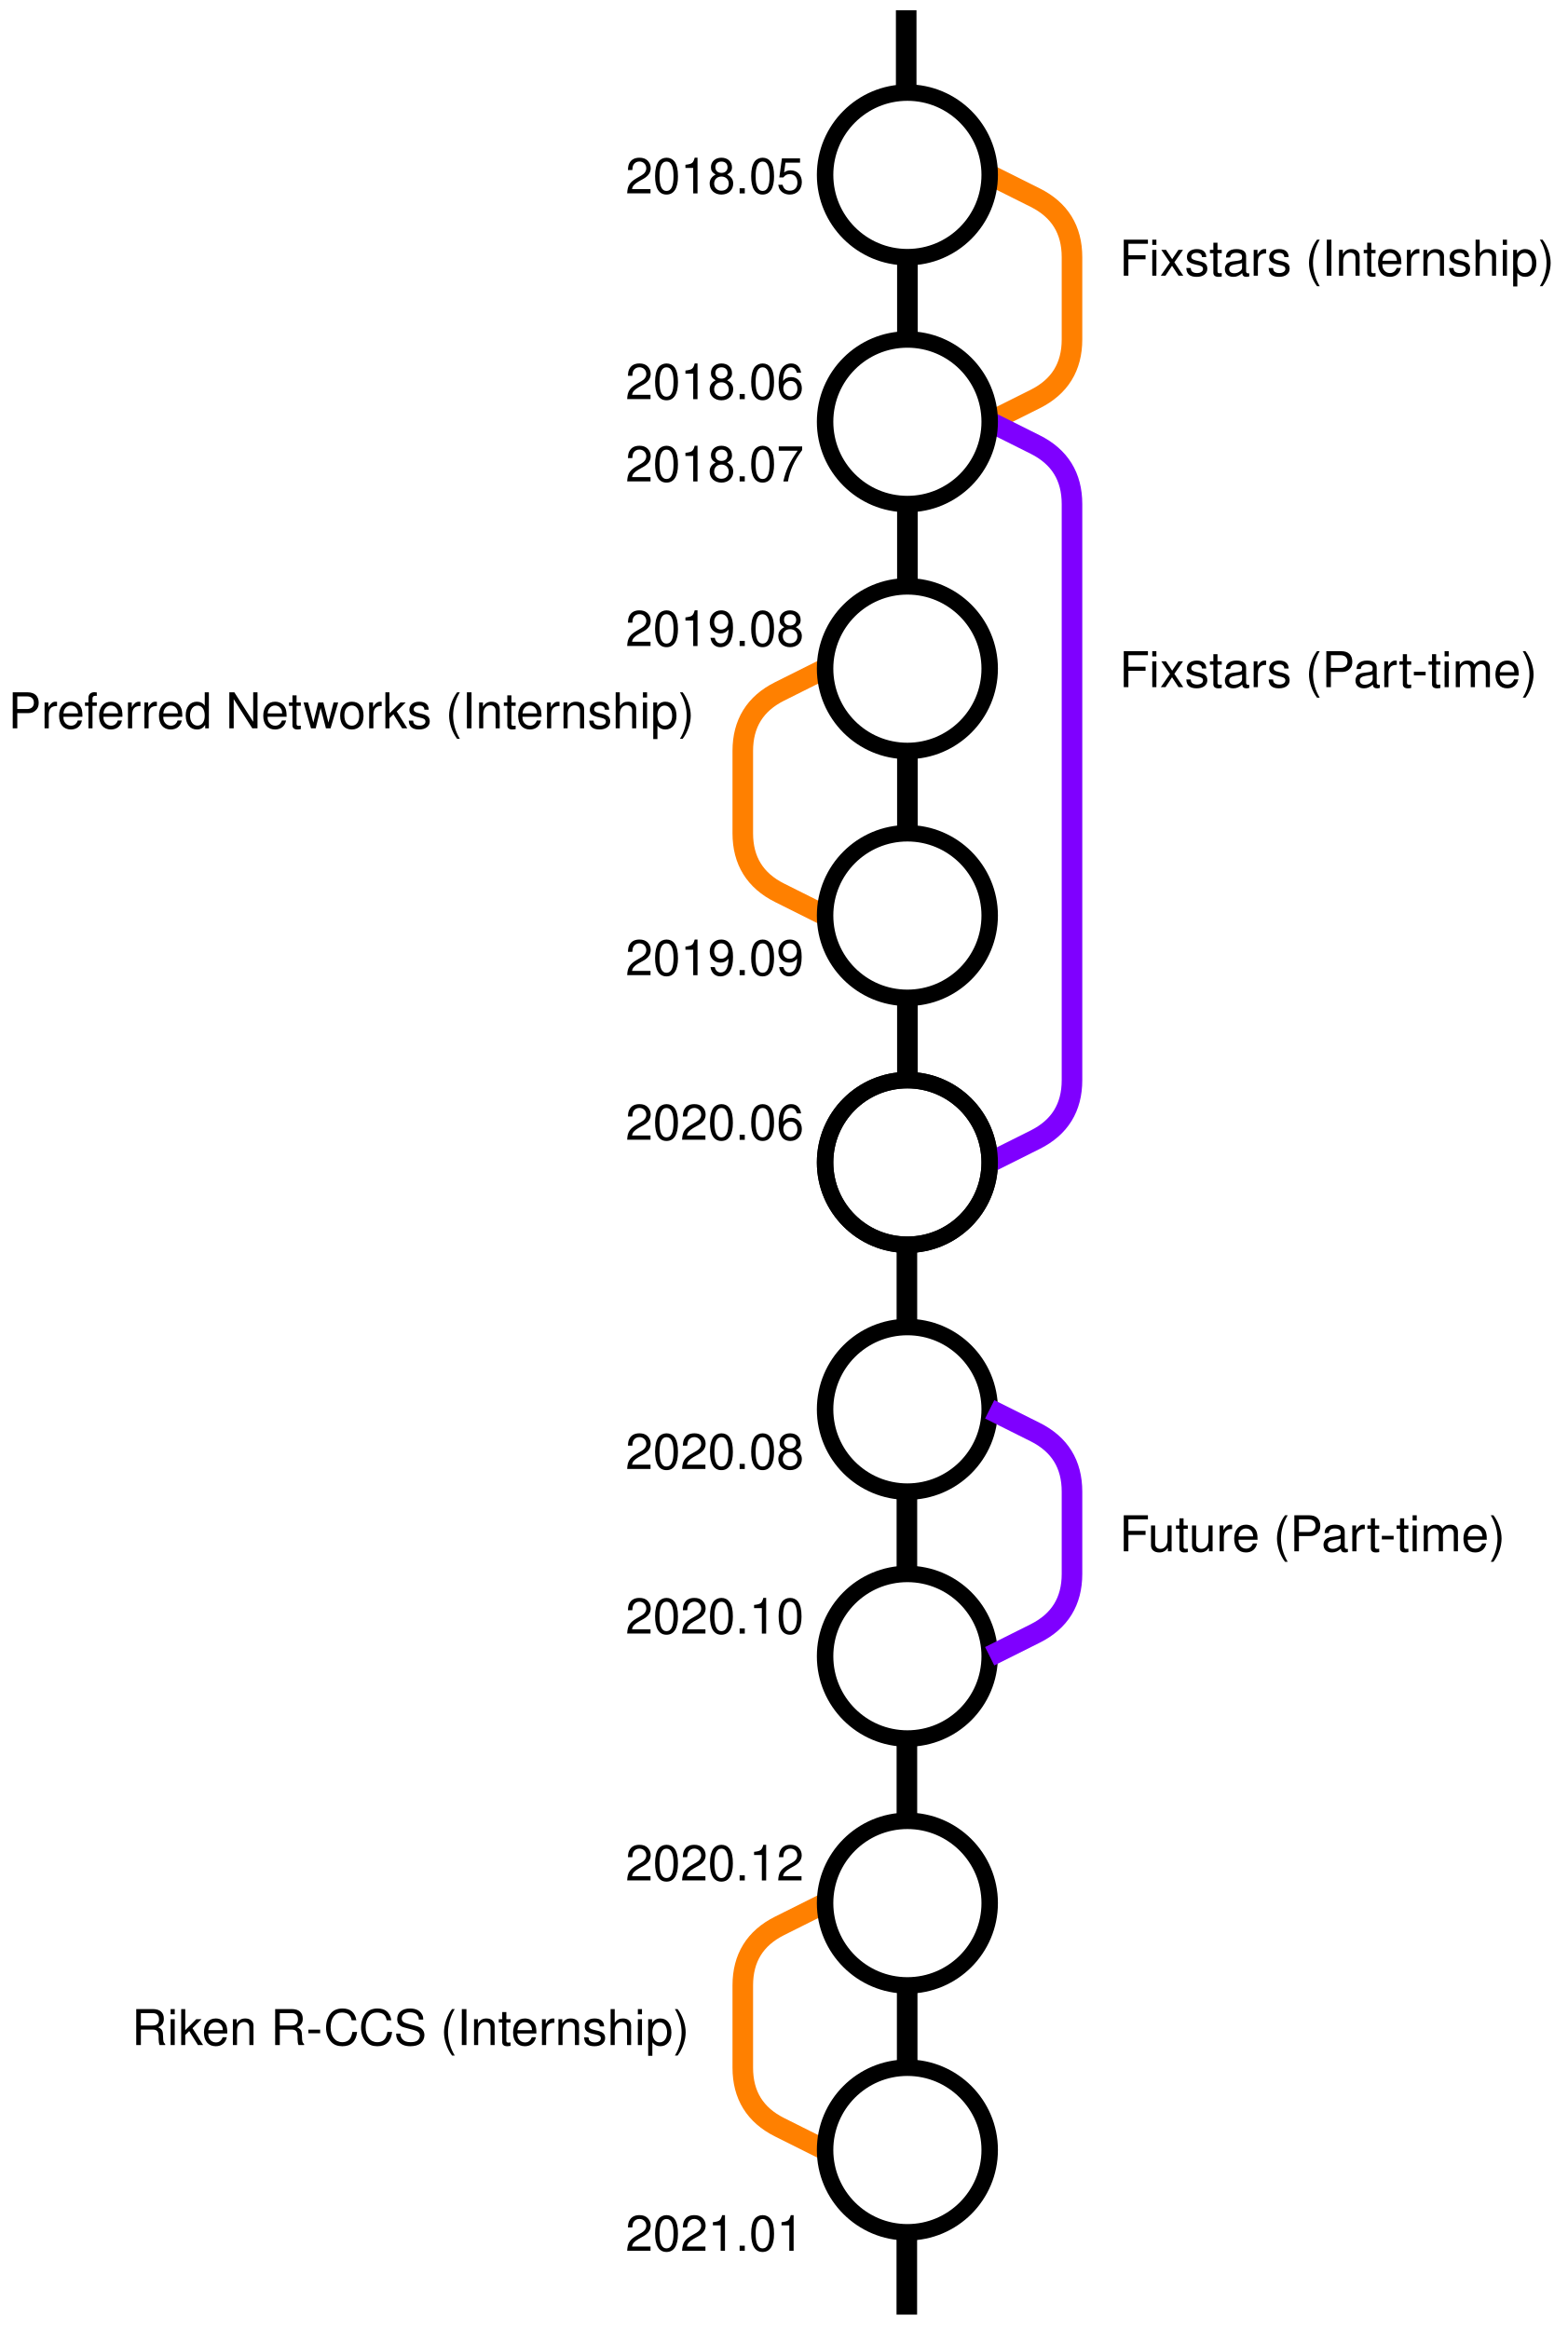
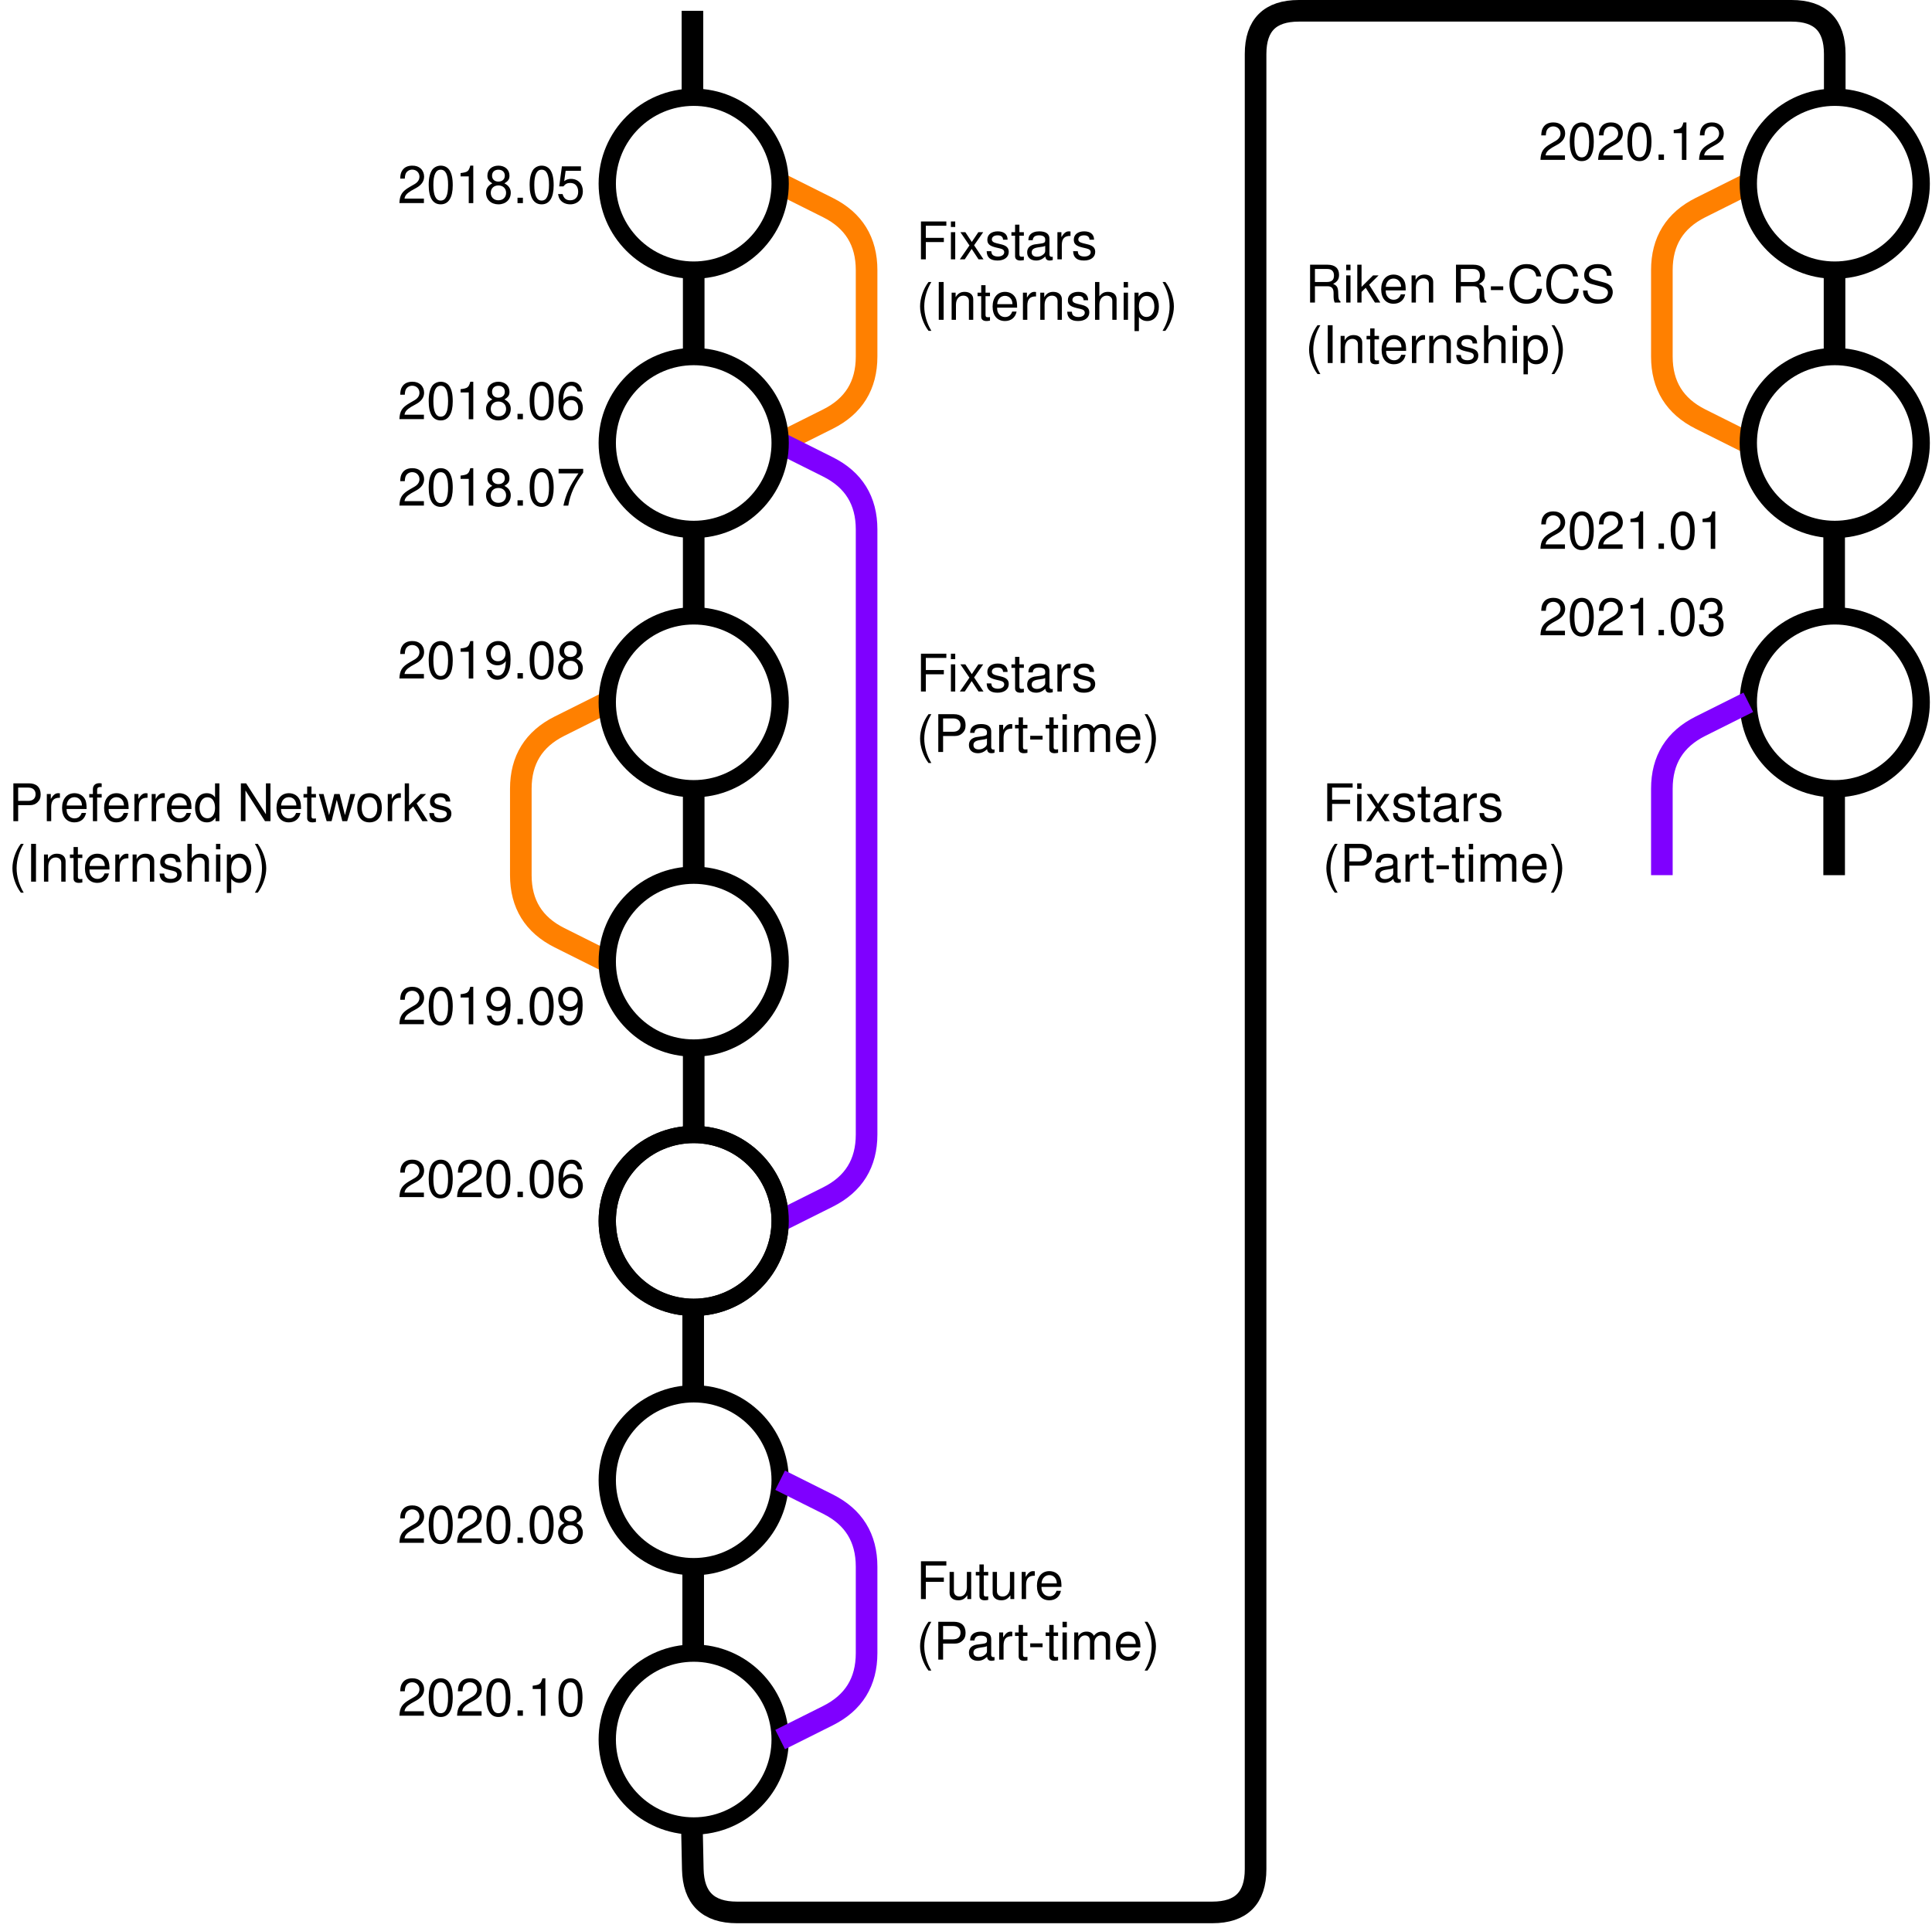
- <svg xmlns="http://www.w3.org/2000/svg" version="1.1" width="381px" height="566px" viewBox="-0.5 -0.5 381 566" content="&lt;mxfile host=&quot;app.diagrams.net&quot; modified=&quot;2021-01-15T10:26:51.167Z&quot; agent=&quot;5.0 (X11; Linux x86_64) AppleWebKit/537.36 (KHTML, like Gecko) Chrome/87.0.428.88 Safari/537.36&quot; etag=&quot;rnUO0eD0rHiTeriKBtJW&quot; version=&quot;14.1.8&quot; type=&quot;google&quot;&gt;&lt;diagram id=&quot;Vex3corxwtNdXzoXb-RO&quot; name=&quot;Page-1&quot;&gt;7Vxdc6o4GP41zuxe6IQAApfVatvZs2d66u70dO9YiUpFcANW7a8/oXwISbCIgEK3Fx3zGl7C8z55P5JgRxyudndYXy/+dAxkdSAwdh3xtgOhLInkvy/YB4K+pASCOTaNQCQcBBPzHYVCEEo3poHcVEfPcSzPXKeFU8e20dRLyXSMnW2628yx0ndd63PECCZT3WKlz6bhLQKpCpWD/B6Z80V0Z6GvBd+s9Khz+CTuQjecbUIkjjriEDuOF3xa7YbI8rGLcAmuG2d8Gw8MI9vLc4F89+3Hy9vft+8/J+7i9flhabl/dKVAy5tubcIHDgfr7SMEkG3c+ECSlu3YRDhYeCuLtATy0fWws4yRkYmEjAbvf5IGiBovfqMXf3e7S355uw9bgaahYzn4477ieKwC8NFvZ3qxQvI5oY+0Dur8RqSNBSfECxmUvV1ng6ehSEWqOO4OX/8d/TcYDRygj167XSG2FeE4claIjJpctz2wQQ4tvEgQIZJhZOme+Za+px6Sch6ri+/w6JhkxBCE8yeeB9H0EUFaRTD88Kqk9WlFYlqRrFGKPB3PkccoIqbX94lua7+De8KAJXB8XHR/kOpPPgQjiFoJGxxEH0zns/7pZvVDg0vt9X1r3d/fDbUb1+zC0lmfl28X45Gk9RQhhbQgF6USRxdNyww2lWVAsXy3FTmZ2LG8JP0K18kcXN3Bu72Edzjm6jLJkvRF3OcO3XWA7pF+V08+CEokn1ov+ZQvSj41J/mkKyQfOPxJKfKIhQOqnA5colAvC6PbVZK6lUSpT6miXhdVaJOWxQ2YM9kqjRtCDm5YFqmhfE7o7jqonGbmDhG1g5lpWVEiHvImTRbpmNHfEPbQ7qg5M3JSMYIpYW6JY24JZFs2BeXJuH3BxJDmPE3Vwv5QqZnzFeSEkT8UOieVslE4F04oWLPL3+IBu5nZoggo50kH1ryMFClGCv2KSl6NGjC9EPNJ/yh/rbTkFSpc6bnE9FDGAIzHZ00P4bp4DxXKgRYukShFMGdxfi7vJXAa76FUB+/l6nh/4gpnkXXMKsKCljMsXFdyHlf50fSgvXne6UErypucn7sSKp64EirWsRIq9JnpMTZ3LoGAPBn47cH2ELbdhbn+nZk1JMn3GIaG84dTQeiWObdJ00Iz/zK/SjCnunUTilemYfiaB9jZ2IZfhhwvLfNXGXQ+Eds/wVtB4BAXUrwor8xQj4L+qGOv65kr1B7M4eUx1xjMHzGaIYzJc0PwHXlbBy9bRHq+j0vir9SKf44wfH0rEvEeyaVWJPJk7dcHWxzKLgUb62AbAZtyYdhYH9kE2OJl2kvBFjnNpuF26eVWyC7ZQSCoPdBvbNxliguOJ+QVSZXFXchGkABjuTUYx+t6F8OYXWMgGGs9oLYGY15oqhdjtlANMNZag7HISTbrxZg92QABBG3yx7yYVy/GbGoa+GOlNRhDTj5WFcZ/PX1baN/n26euMlHl5fIf6eG5obWmVGOtyYUNZsz+9kQxqcYoxoW4/D3qTJSuZNneP36lqnyiFzn7R+uq7uAp14DNXI+Ra1yP4cLGS5CJa4mG1QLXwoO4VtfC5sdf0LXIRc+K8FxLdYf2uAas4Fhxcw5oHHO210I36liFQnvLouczpJwn5c49nyGfeC5JKvlcEtfGnK3QjbfBqNPOjVCJtxFX1UYo942/ZhZHco1bI1zYMoojgUWvKdRkMpgaiyMuxP8XR0krlJDByHShVV4GwzVg+UftmmBATU6BXvwNXY6u6t4p4hqQrSGezCWyieipOxxOOi05HNMHfJSTMZkXXMrwfNmvmNcRkxmMOEjmjsn9GvfdubCxMbkcf8P8RkAOjGoMGLKW+EtbpPDLO5/ore5dHq5heecCoNADAmPfGl3OWXOHTrb61e1Zk+bhR0UCixx+mUUc/QI=&lt;/diagram&gt;&lt;/mxfile&gt;">
+ <svg xmlns="http://www.w3.org/2000/svg" version="1.1" width="447px" height="446px" viewBox="-0.5 -0.5 447 446" content="&lt;mxfile host=&quot;app.diagrams.net&quot; modified=&quot;2021-03-27T04:32:08.008Z&quot; agent=&quot;5.0 (X11; Linux x86_64) AppleWebKit/537.36 (KHTML, like Gecko) Chrome/89.0.439.90 Safari/537.36&quot; etag=&quot;7-36v_UA3_VsXBpRX-E4&quot; version=&quot;14.4.9&quot; type=&quot;google&quot;&gt;&lt;diagram id=&quot;Vex3corxwtNdXzoXb-RO&quot; name=&quot;Page-1&quot;&gt;5Vxdc6o4GP41zuxe6JAAApfV1rZzumd66u70dO9ojUpFcAGr7a/fUAhKEm1EvtuLjonxJTzvk/cjvKEjD5fba89czf9yJ8juQGmy7ciXHQj7KsD/w473qEPT+lHHzLMmURfYdYytDxR3SnHv2pogPzUwcF07sFbpzhfXcdBLkOozPc/dpIdNXTt91ZU5Q0zH+MW02d5HaxLMo14darv+G2TN5uTKoG9E3yxNMji+E39uTtzNXpd81ZGHnusG0afldojsEDuCS/S70YFvk4l5yAlEfqBe3/16evvn8uP32J+/Pt4ubP9HV4mkvJn2Or7heLLBO0EAOZOLEEjcclwHdw7mwdLGLYA/+oHnLhJkVNyDZ+O9/8YNiTSewkYv+e5yu//l5XvciiQNXdv1Pq8rj0a6JH2O21pBIhB/3pOHWztxYYNIY8GJ8fLdtfcS35mOdHnUHb4+X/03uBq4knn12u3G49AkxYsY0mvkLhGeNR6w2bFBjTU83yMC6fOQbQbWW5pNZkzKWSIuucK9a+EZQyleP4oWayhePsm6ICKi+4l/ta99WpCRFgQ0SlBgejMUMIKw6s33vWGrcIB/woRpVn4xHuip8fhDNAPS2tPBruuT6XzWP1wsfxlwYbx+bOybm+uhceFbXZg76w/yrSY8wvrvaSCNtJqRSjxZshib8lKgnL/ZIkYmMSxP+3aFa2R2pm5n3Z7iKxwzdULGiXvf8VqJ0D0yrvbkg1KO5NPLJZ/2TcmnC5JPqSH5pN1f2t/ItOUSJiKZHxFEe+aCWUguV0jolhOlvqSKXi+q0CrNixvQKJkbQIAbto1zqJATpr+KMqeptUVY7GBq2TYJxGPepMmiHFP6G/ICtD2qTgKTTOFNYNpTt8JRtyId1mwKypNx+4aBIc15mqqZ7aFggpEb5wuICYk9BJ2TUlnizsEJCevh9De7w25mtChLlPHMmvLKFCNBv5iUN7HugikvPb6UlBcUuNNTxfLQRpI0Gp21PEC9eA81yoBmTpEoQVAwOT+X94p0Gu+JHy+W92pxvD9xhzPLPmYRbsEQdAv1Cs6TLJ8sD9qaiy4PWpBocH7y8gDUhJUvlgc9XipjefSZ5TGytj6GAN8Z/i7MauXBH7dOgDzHn1urP5nVg4P9gGFqvI44mYRpWzMHN200DX8WZgvWi2lfxN1LazIJJQ88d+1MwnTkeIopnm3QcUXCgz3+AsAhMKT4kV+6oQuBf296QTewlqg92MPqsTcY7O89NEWeh+8bSj9RsHG9ResWAeWCk02r6vQg4J7rt1ORPDupaqdCJJqvH2yQQ7dSYWMNbiNg0yqGjbWVTYAt2b6tCjZiNJuGW9XbsJDdyoMS0HtSv7F+l0k6OJaQlzwV5nch60EijNXWYJzs91WGMbv3gDE2epLeGox5rqlcjNkENsLYaA3GMifYLBdjtuIBSlBqkz3m+bxyMWZD08gea63BGHLisaIw/vvhbm78nG0eutpYVxeLf5Xbx4bmmkqJuSYXNnhg9bfHiyklejEuxPk/uz6IUk2288OyLF3nEz1LTSAtq7iCVK4Cm7kfo5a4H8OFjRcgY9NCptUC08KDuFTTwsbH39C0qFlrSHimpbhiPq4CCyg3bk7hxjFjWxe6UeUWGm0ts9ZtKAUd0aEfAqkn1ispOdcrcXXMeTS6DtYeavmDUYWThxb2QI57IrAZSRJznK3EJIkL24EkCbDoNYWaivI1xEVFMlyI63Ho6yCylDtK+7HDS63KKEnVjN0fFTHRzueUiOmYXDrJy8mpqYBiq3zcqcn0w4ITxxN8RMvhqfFnO00uofKvdRRle1UsVoHcM9QU0pnrxTmyQHGxPleBbLL2YC2Qg7seusPhuG3VSDJdCc+Jfsj58LxdzLHD/w0Lfsosq+HCxgY/38Hu6P20FrJ6TJ4sQS+Zwe5wFcgruICgJwFGj00xLXT0mpC/hOj1x4Vxp/gILaZrGT37z6Ox55RnWhiMOEiKm5YSS8+4sHHzKsxMuUpmngcxzcwSy1S4EOd/MoxrqoUwqsx6Zz7rzZNV3KsAuApkd4jre4zgrKUjU9aJV76ulbl0ROqJK3p9FrXPXt/FSL8BKvNKZHxXQQe7Dk1Y9BVXZx7sws3dS+Oi4bs378lX/wM=&lt;/diagram&gt;&lt;/mxfile&gt;">
  <defs />
  <g>
-     <path d="M 200 522 L 188.94 516.47 Q 180 512 180 502 L 180 482 Q 180 472 188.94 467.53 L 200 462" fill="none" stroke="#ff8000" stroke-width="5" stroke-miterlimit="10" pointer-events="stroke" />
-     <path d="M 219.71 22 L 219.71 2" fill="none" stroke="#000000" stroke-width="5" stroke-miterlimit="10" pointer-events="stroke" />
-     <path d="M 220 82 L 220 62" fill="none" stroke="#000000" stroke-width="5" stroke-miterlimit="10" pointer-events="stroke" />
-     <path d="M 220 142 L 220 122" fill="none" stroke="#000000" stroke-width="5" stroke-miterlimit="10" pointer-events="stroke" />
-     <path d="M 220 202 L 220 182" fill="none" stroke="#000000" stroke-width="5" stroke-miterlimit="10" pointer-events="stroke" />
-     <ellipse cx="220" cy="282" rx="20" ry="20" fill="none" stroke="#000000" stroke-width="4" pointer-events="all" />
-     <path d="M 220 262 L 220 242" fill="none" stroke="#000000" stroke-width="5" stroke-miterlimit="10" pointer-events="stroke" />
-     <path d="M 240 102 L 251.06 96.47 Q 260 92 260 82 L 260 62 Q 260 52 251.06 47.53 L 240 42" fill="none" stroke="#ff8000" stroke-width="5" stroke-miterlimit="10" pointer-events="stroke" />
-     <path d="M 240 282 L 251.06 276.47 Q 260 272 260 262 L 260 122 Q 260 112 251.06 107.53 L 240 102" fill="none" stroke="#7f00ff" stroke-width="5" stroke-miterlimit="10" pointer-events="stroke" />
-     <path d="M 200 222 L 188.94 216.47 Q 180 212 180 202 L 180 182 Q 180 172 188.94 167.53 L 200 162" fill="none" stroke="#ff8000" stroke-width="5" stroke-miterlimit="10" pointer-events="stroke" />
-     <rect x="270" y="52" width="110" height="20" fill="none" stroke="none" pointer-events="all" />
+     <path d="M 404 102 L 392.94 96.47 Q 384 92 384 82 L 384 62 Q 384 52 392.94 47.53 L 404 42" fill="none" stroke="#ff8000" stroke-width="5" stroke-miterlimit="10" pointer-events="stroke" />
+     <path d="M 159.71 22 L 159.71 2" fill="none" stroke="#000000" stroke-width="5" stroke-miterlimit="10" pointer-events="stroke" />
+     <path d="M 160 82 L 160 62" fill="none" stroke="#000000" stroke-width="5" stroke-miterlimit="10" pointer-events="stroke" />
+     <path d="M 160 142 L 160 122" fill="none" stroke="#000000" stroke-width="5" stroke-miterlimit="10" pointer-events="stroke" />
+     <path d="M 160 202 L 160 182" fill="none" stroke="#000000" stroke-width="5" stroke-miterlimit="10" pointer-events="stroke" />
+     <ellipse cx="160" cy="282" rx="20" ry="20" fill="none" stroke="#000000" stroke-width="4" pointer-events="all" />
+     <path d="M 160 262 L 160 242" fill="none" stroke="#000000" stroke-width="5" stroke-miterlimit="10" pointer-events="stroke" />
+     <path d="M 180 102 L 191.06 96.47 Q 200 92 200 82 L 200 62 Q 200 52 191.06 47.53 L 180 42" fill="none" stroke="#ff8000" stroke-width="5" stroke-miterlimit="10" pointer-events="stroke" />
+     <path d="M 180 282 L 191.06 276.47 Q 200 272 200 262 L 200 122 Q 200 112 191.06 107.53 L 180 102" fill="none" stroke="#7f00ff" stroke-width="5" stroke-miterlimit="10" pointer-events="stroke" />
+     <path d="M 140 222 L 128.94 216.47 Q 120 212 120 202 L 120 182 Q 120 172 128.94 167.53 L 140 162" fill="none" stroke="#ff8000" stroke-width="5" stroke-miterlimit="10" pointer-events="stroke" />
+     <rect x="210" y="52" width="110" height="20" fill="none" stroke="none" pointer-events="all" />
    <g fill="#000000" font-family="Helvetica" font-size="12px">
-       <text x="271.5" y="66.5">Fixstars (Internship)</text>
+       <text x="211.5" y="59.5">Fixstars</text>
+       <text x="211.5" y="73.5">(Internship)</text>
    </g>
-     <rect x="270" y="152" width="110" height="20" fill="none" stroke="none" pointer-events="all" />
+     <rect x="210" y="152" width="110" height="20" fill="none" stroke="none" pointer-events="all" />
    <g fill="#000000" font-family="Helvetica" font-size="12px">
-       <text x="271.5" y="166.5">Fixstars (Part-time)</text>
+       <text x="211.5" y="159.5">Fixstars</text>
+       <text x="211.5" y="173.5">(Part-time)</text>
    </g>
-     <rect x="0" y="162" width="170" height="20" fill="none" stroke="none" pointer-events="all" />
+     <rect x="0" y="182" width="110" height="20" fill="none" stroke="none" pointer-events="all" />
    <g fill="#000000" font-family="Helvetica" font-size="12px">
-       <text x="1.5" y="176.5">Preferred Networks (Internship)</text>
+       <text x="1.5" y="189.5">Preferred Networks</text>
+       <text x="1.5" y="203.5">(Internship)</text>
    </g>
-     <ellipse cx="220" cy="42" rx="20" ry="20" fill="none" stroke="#000000" stroke-width="4" pointer-events="all" />
-     <ellipse cx="220" cy="102" rx="20" ry="20" fill="none" stroke="#000000" stroke-width="4" pointer-events="all" />
-     <ellipse cx="220" cy="162" rx="20" ry="20" fill="none" stroke="#000000" stroke-width="4" pointer-events="all" />
-     <ellipse cx="220" cy="222" rx="20" ry="20" fill="none" stroke="#000000" stroke-width="4" pointer-events="all" />
-     <ellipse cx="220" cy="282" rx="20" ry="20" fill="none" stroke="#000000" stroke-width="4" pointer-events="all" />
-     <rect x="150" y="82" width="50" height="20" fill="none" stroke="none" pointer-events="all" />
+     <ellipse cx="160" cy="42" rx="20" ry="20" fill="none" stroke="#000000" stroke-width="4" pointer-events="all" />
+     <ellipse cx="160" cy="102" rx="20" ry="20" fill="none" stroke="#000000" stroke-width="4" pointer-events="all" />
+     <ellipse cx="160" cy="162" rx="20" ry="20" fill="none" stroke="#000000" stroke-width="4" pointer-events="all" />
+     <ellipse cx="160" cy="222" rx="20" ry="20" fill="none" stroke="#000000" stroke-width="4" pointer-events="all" />
+     <ellipse cx="160" cy="282" rx="20" ry="20" fill="none" stroke="#000000" stroke-width="4" pointer-events="all" />
+     <rect x="90" y="82" width="50" height="20" fill="none" stroke="none" pointer-events="all" />
    <g fill="#000000" font-family="Helvetica" font-size="12px">
-       <text x="151.5" y="96.5">2018.06</text>
+       <text x="91.5" y="96.5">2018.06</text>
    </g>
-     <rect x="150" y="32" width="50" height="20" fill="none" stroke="none" pointer-events="all" />
+     <rect x="90" y="32" width="50" height="20" fill="none" stroke="none" pointer-events="all" />
    <g fill="#000000" font-family="Helvetica" font-size="12px">
-       <text x="151.5" y="46.5">2018.05</text>
+       <text x="91.5" y="46.5">2018.05</text>
    </g>
-     <rect x="150" y="142" width="50" height="20" fill="none" stroke="none" pointer-events="all" />
+     <rect x="90" y="142" width="50" height="20" fill="none" stroke="none" pointer-events="all" />
    <g fill="#000000" font-family="Helvetica" font-size="12px">
-       <text x="151.5" y="156.5">2019.08</text>
+       <text x="91.5" y="156.5">2019.08</text>
    </g>
-     <rect x="150" y="222" width="50" height="20" fill="none" stroke="none" pointer-events="all" />
+     <rect x="90" y="222" width="50" height="20" fill="none" stroke="none" pointer-events="all" />
    <g fill="#000000" font-family="Helvetica" font-size="12px">
-       <text x="151.5" y="236.5">2019.09</text>
+       <text x="91.5" y="236.5">2019.09</text>
    </g>
-     <rect x="150" y="262" width="50" height="20" fill="none" stroke="none" pointer-events="all" />
+     <rect x="90" y="262" width="50" height="20" fill="none" stroke="none" pointer-events="all" />
    <g fill="#000000" font-family="Helvetica" font-size="12px">
-       <text x="151.5" y="276.5">2020.06</text>
+       <text x="91.5" y="276.5">2020.06</text>
    </g>
-     <rect x="150" y="102" width="50" height="20" fill="none" stroke="none" pointer-events="all" />
+     <rect x="90" y="102" width="50" height="20" fill="none" stroke="none" pointer-events="all" />
    <g fill="#000000" font-family="Helvetica" font-size="12px">
-       <text x="151.5" y="116.5">2018.07</text>
+       <text x="91.5" y="116.5">2018.07</text>
    </g>
-     <ellipse cx="220" cy="342" rx="20" ry="20" fill="none" stroke="#000000" stroke-width="4" pointer-events="all" />
-     <rect x="150" y="342" width="50" height="20" fill="none" stroke="none" pointer-events="all" />
+     <ellipse cx="160" cy="342" rx="20" ry="20" fill="none" stroke="#000000" stroke-width="4" pointer-events="all" />
+     <rect x="90" y="342" width="50" height="20" fill="none" stroke="none" pointer-events="all" />
    <g fill="#000000" font-family="Helvetica" font-size="12px">
-       <text x="151.5" y="356.5">2020.08</text>
+       <text x="91.5" y="356.5">2020.08</text>
    </g>
-     <path d="M 219.88 322 L 219.88 302" fill="none" stroke="#000000" stroke-width="5" stroke-miterlimit="10" pointer-events="stroke" />
-     <ellipse cx="220" cy="402" rx="20" ry="20" fill="none" stroke="#000000" stroke-width="4" pointer-events="all" />
-     <rect x="150" y="382" width="50" height="20" fill="none" stroke="none" pointer-events="all" />
+     <path d="M 159.88 322 L 159.88 302" fill="none" stroke="#000000" stroke-width="5" stroke-miterlimit="10" pointer-events="stroke" />
+     <ellipse cx="160" cy="402" rx="20" ry="20" fill="none" stroke="#000000" stroke-width="4" pointer-events="all" />
+     <rect x="90" y="382" width="50" height="20" fill="none" stroke="none" pointer-events="all" />
    <g fill="#000000" font-family="Helvetica" font-size="12px">
-       <text x="151.5" y="396.5">2020.10</text>
+       <text x="91.5" y="396.5">2020.10</text>
    </g>
-     <path d="M 219.88 382 L 219.88 362" fill="none" stroke="#000000" stroke-width="5" stroke-miterlimit="10" pointer-events="stroke" />
-     <path d="M 240 402 L 251.06 396.47 Q 260 392 260 382 L 260 362 Q 260 352 251.06 347.53 L 240 342" fill="none" stroke="#7f00ff" stroke-width="5" stroke-miterlimit="10" pointer-events="stroke" />
-     <rect x="270" y="362" width="110" height="20" fill="none" stroke="none" pointer-events="all" />
+     <path d="M 159.88 382 L 159.88 362" fill="none" stroke="#000000" stroke-width="5" stroke-miterlimit="10" pointer-events="stroke" />
+     <path d="M 180 402 L 191.06 396.47 Q 200 392 200 382 L 200 362 Q 200 352 191.06 347.53 L 180 342" fill="none" stroke="#7f00ff" stroke-width="5" stroke-miterlimit="10" pointer-events="stroke" />
+     <rect x="210" y="362" width="110" height="20" fill="none" stroke="none" pointer-events="all" />
    <g fill="#000000" font-family="Helvetica" font-size="12px">
-       <text x="271.5" y="376.5">Future (Part-time)</text>
+       <text x="211.5" y="369.5">Future</text>
+       <text x="211.5" y="383.5">(Part-time)</text>
    </g>
-     <ellipse cx="220" cy="462" rx="20" ry="20" fill="none" stroke="#000000" stroke-width="4" pointer-events="all" />
-     <rect x="150" y="442" width="50" height="20" fill="none" stroke="none" pointer-events="all" />
+     <ellipse cx="424" cy="42" rx="20" ry="20" fill="none" stroke="#000000" stroke-width="4" pointer-events="all" />
+     <rect x="354" y="22" width="50" height="20" fill="none" stroke="none" pointer-events="all" />
    <g fill="#000000" font-family="Helvetica" font-size="12px">
-       <text x="151.5" y="456.5">2020.12</text>
+       <text x="355.5" y="36.5">2020.12</text>
    </g>
-     <path d="M 219.88 442 L 219.88 422" fill="none" stroke="#000000" stroke-width="5" stroke-miterlimit="10" pointer-events="stroke" />
-     <path d="M 219.95 502 L 219.95 482" fill="none" stroke="#000000" stroke-width="5" stroke-miterlimit="10" pointer-events="stroke" />
-     <rect x="30" y="482" width="140" height="20" fill="none" stroke="none" pointer-events="all" />
+     <path d="M 424 22 L 424 12 Q 424 2 414 2 L 300 2 Q 290 2 290 12 L 290 432 Q 290 442 280 442 L 170 442 Q 160 442 159.79 432 L 159.58 422" fill="none" stroke="#000000" stroke-width="5" stroke-miterlimit="10" pointer-events="stroke" />
+     <path d="M 423.95 82 L 423.95 62" fill="none" stroke="#000000" stroke-width="5" stroke-miterlimit="10" pointer-events="stroke" />
+     <rect x="300" y="62" width="74" height="20" fill="none" stroke="none" pointer-events="all" />
    <g fill="#000000" font-family="Helvetica" font-size="12px">
-       <text x="31.5" y="496.5">Riken R-CCS (Internship)</text>
+       <text x="301.5" y="69.5">Riken R-CCS</text>
+       <text x="301.5" y="83.5">(Internship)</text>
    </g>
-     <ellipse cx="220" cy="522" rx="20" ry="20" fill="none" stroke="#000000" stroke-width="4" pointer-events="all" />
-     <path d="M 219.86 562 L 219.86 542" fill="none" stroke="#000000" stroke-width="5" stroke-miterlimit="10" pointer-events="stroke" />
-     <rect x="150" y="532" width="50" height="20" fill="none" stroke="none" pointer-events="all" />
+     <ellipse cx="424" cy="102" rx="20" ry="20" fill="none" stroke="#000000" stroke-width="4" pointer-events="all" />
+     <path d="M 423.86 142 L 423.86 122" fill="none" stroke="#000000" stroke-width="5" stroke-miterlimit="10" pointer-events="stroke" />
+     <rect x="354" y="112" width="50" height="20" fill="none" stroke="none" pointer-events="all" />
    <g fill="#000000" font-family="Helvetica" font-size="12px">
-       <text x="151.5" y="546.5">2021.01</text>
+       <text x="355.5" y="126.5">2021.01</text>
    </g>
+     <ellipse cx="424" cy="162" rx="20" ry="20" fill="none" stroke="#000000" stroke-width="4" pointer-events="all" />
+     <rect x="354" y="132" width="50" height="20" fill="none" stroke="none" pointer-events="all" />
+     <g fill="#000000" font-family="Helvetica" font-size="12px">
+       <text x="355.5" y="146.5">2021.03</text>
+     </g>
+     <path d="M 423.86 202 L 423.86 182" fill="none" stroke="#000000" stroke-width="5" stroke-miterlimit="10" pointer-events="stroke" />
+     <rect x="304" y="182" width="70" height="20" fill="none" stroke="none" pointer-events="all" />
+     <g fill="#000000" font-family="Helvetica" font-size="12px">
+       <text x="305.5" y="189.5">Fixstars</text>
+       <text x="305.5" y="203.5">(Part-time)</text>
+     </g>
+     <path d="M 384 202 L 384 182 Q 384 172 392.94 167.53 L 404 162" fill="none" stroke="#7f00ff" stroke-width="5" stroke-miterlimit="10" pointer-events="stroke" />
  </g>
</svg>
